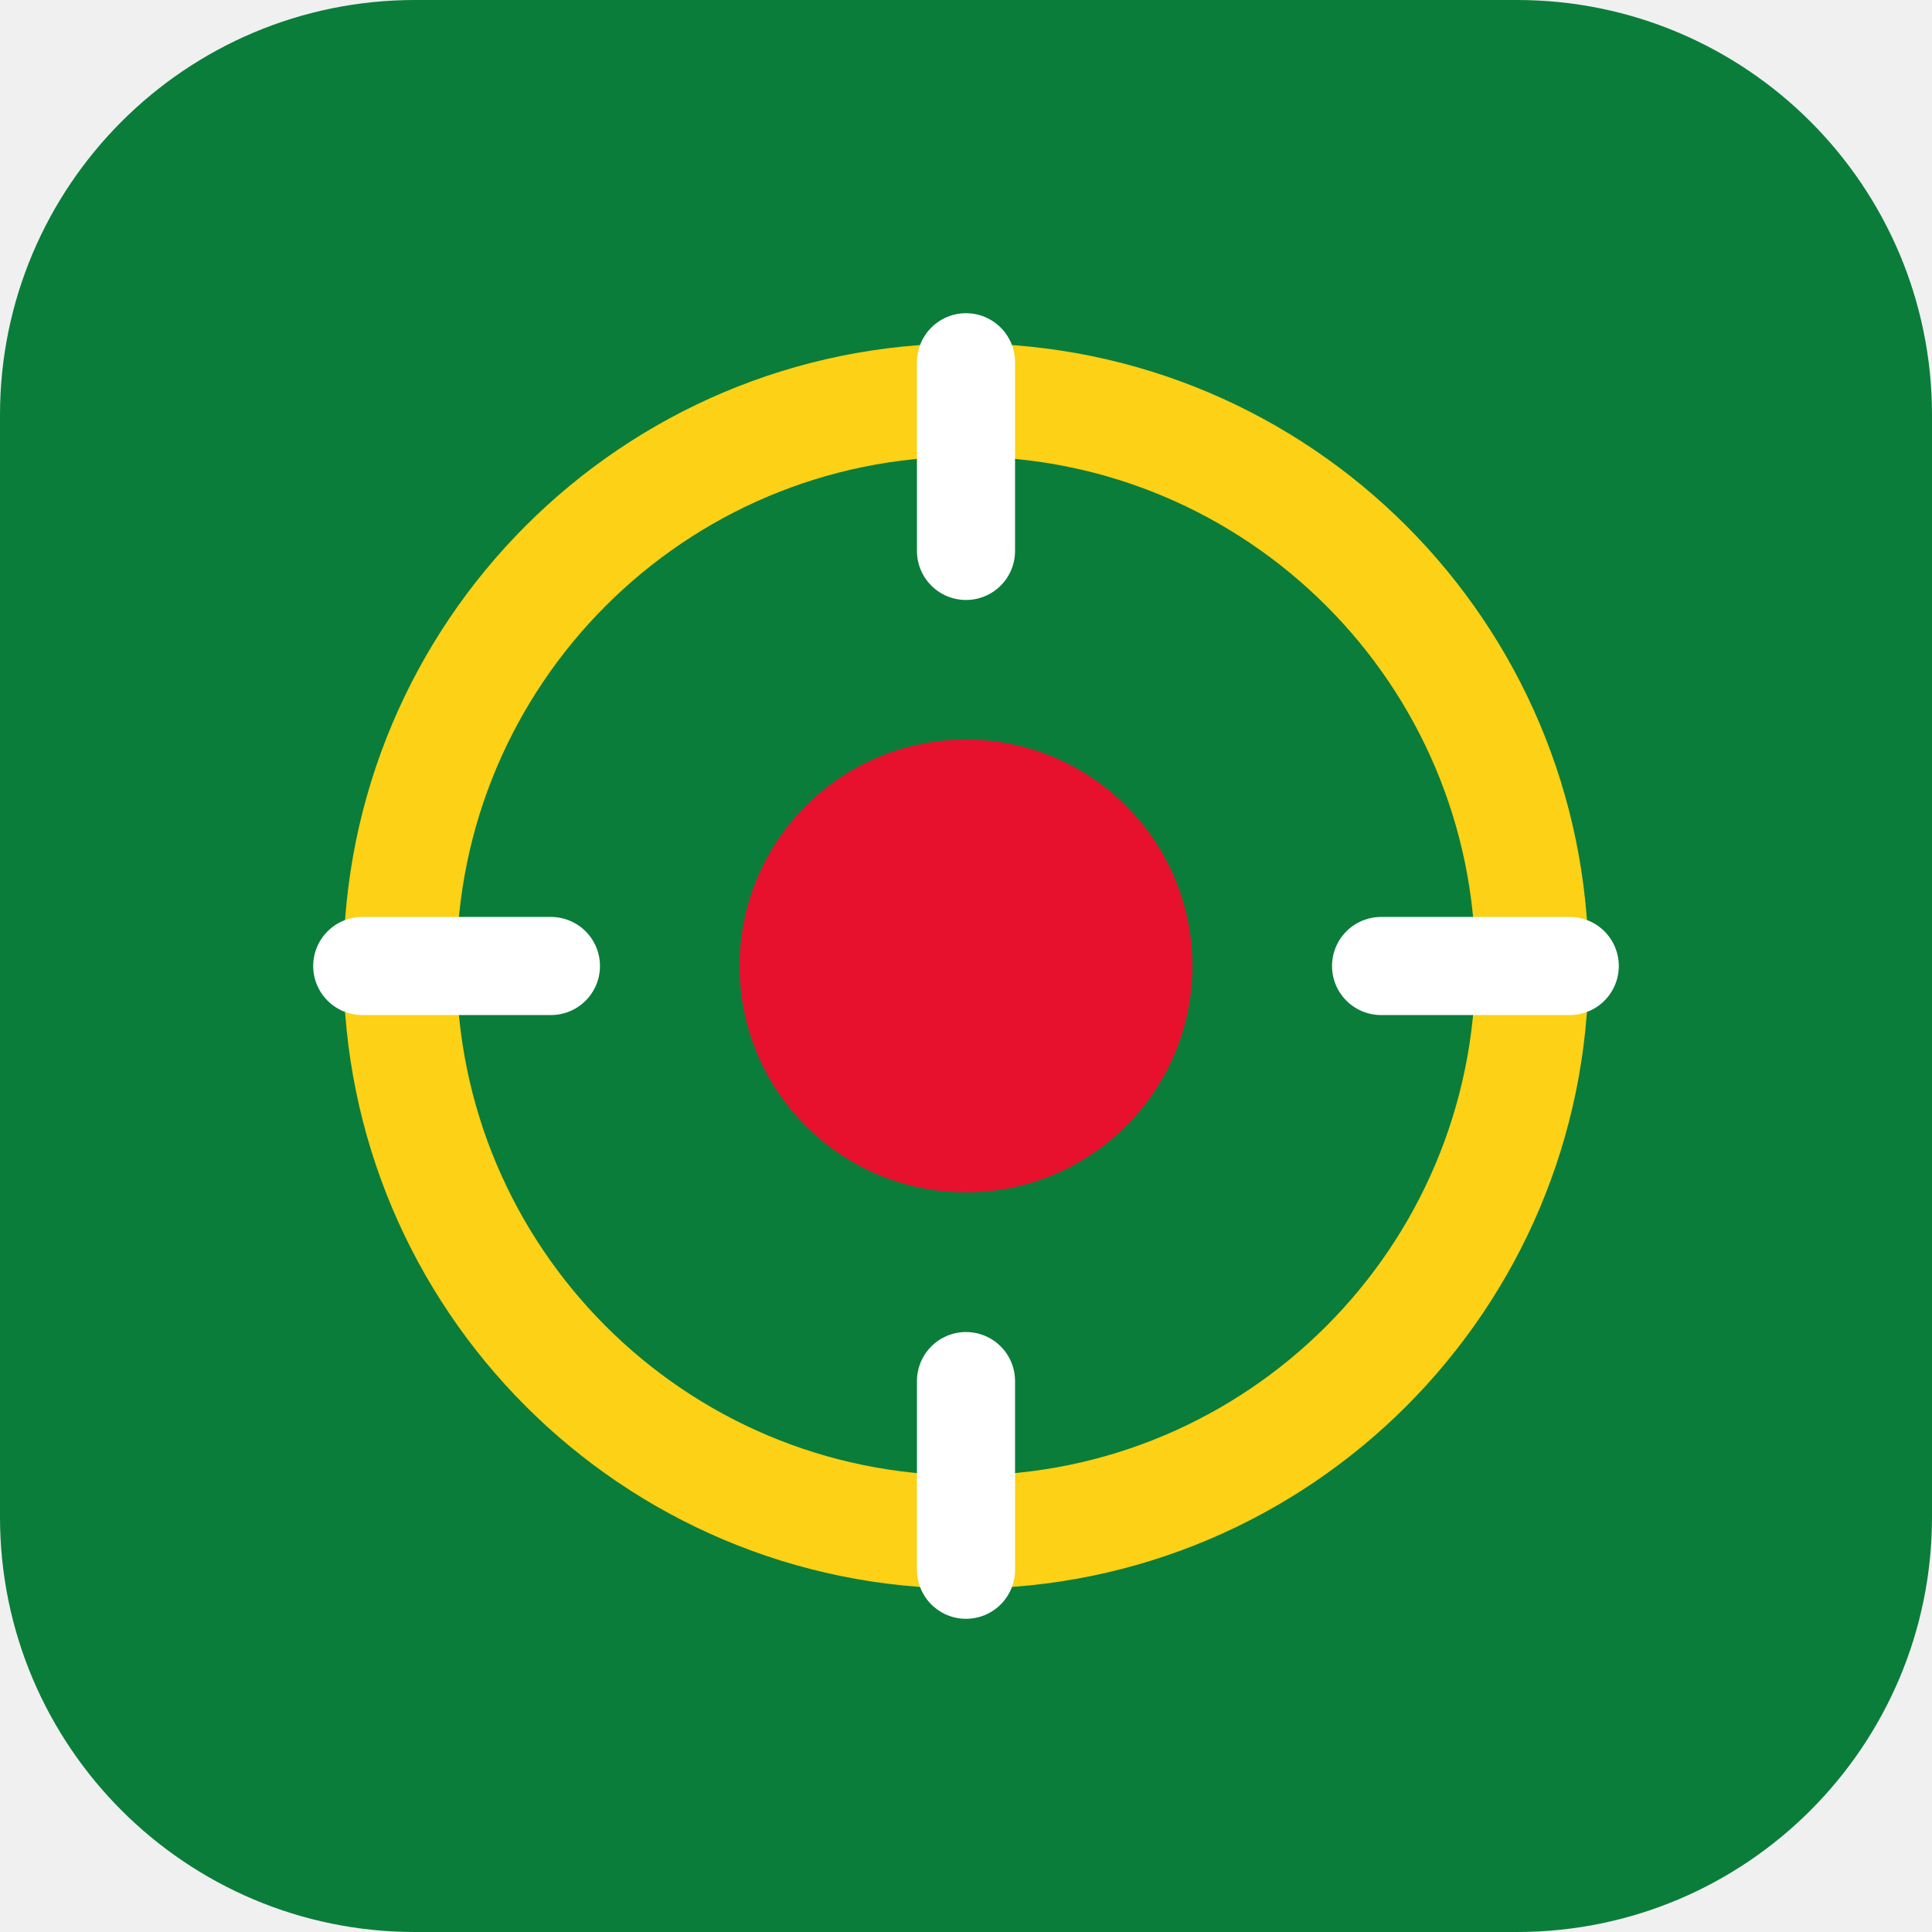
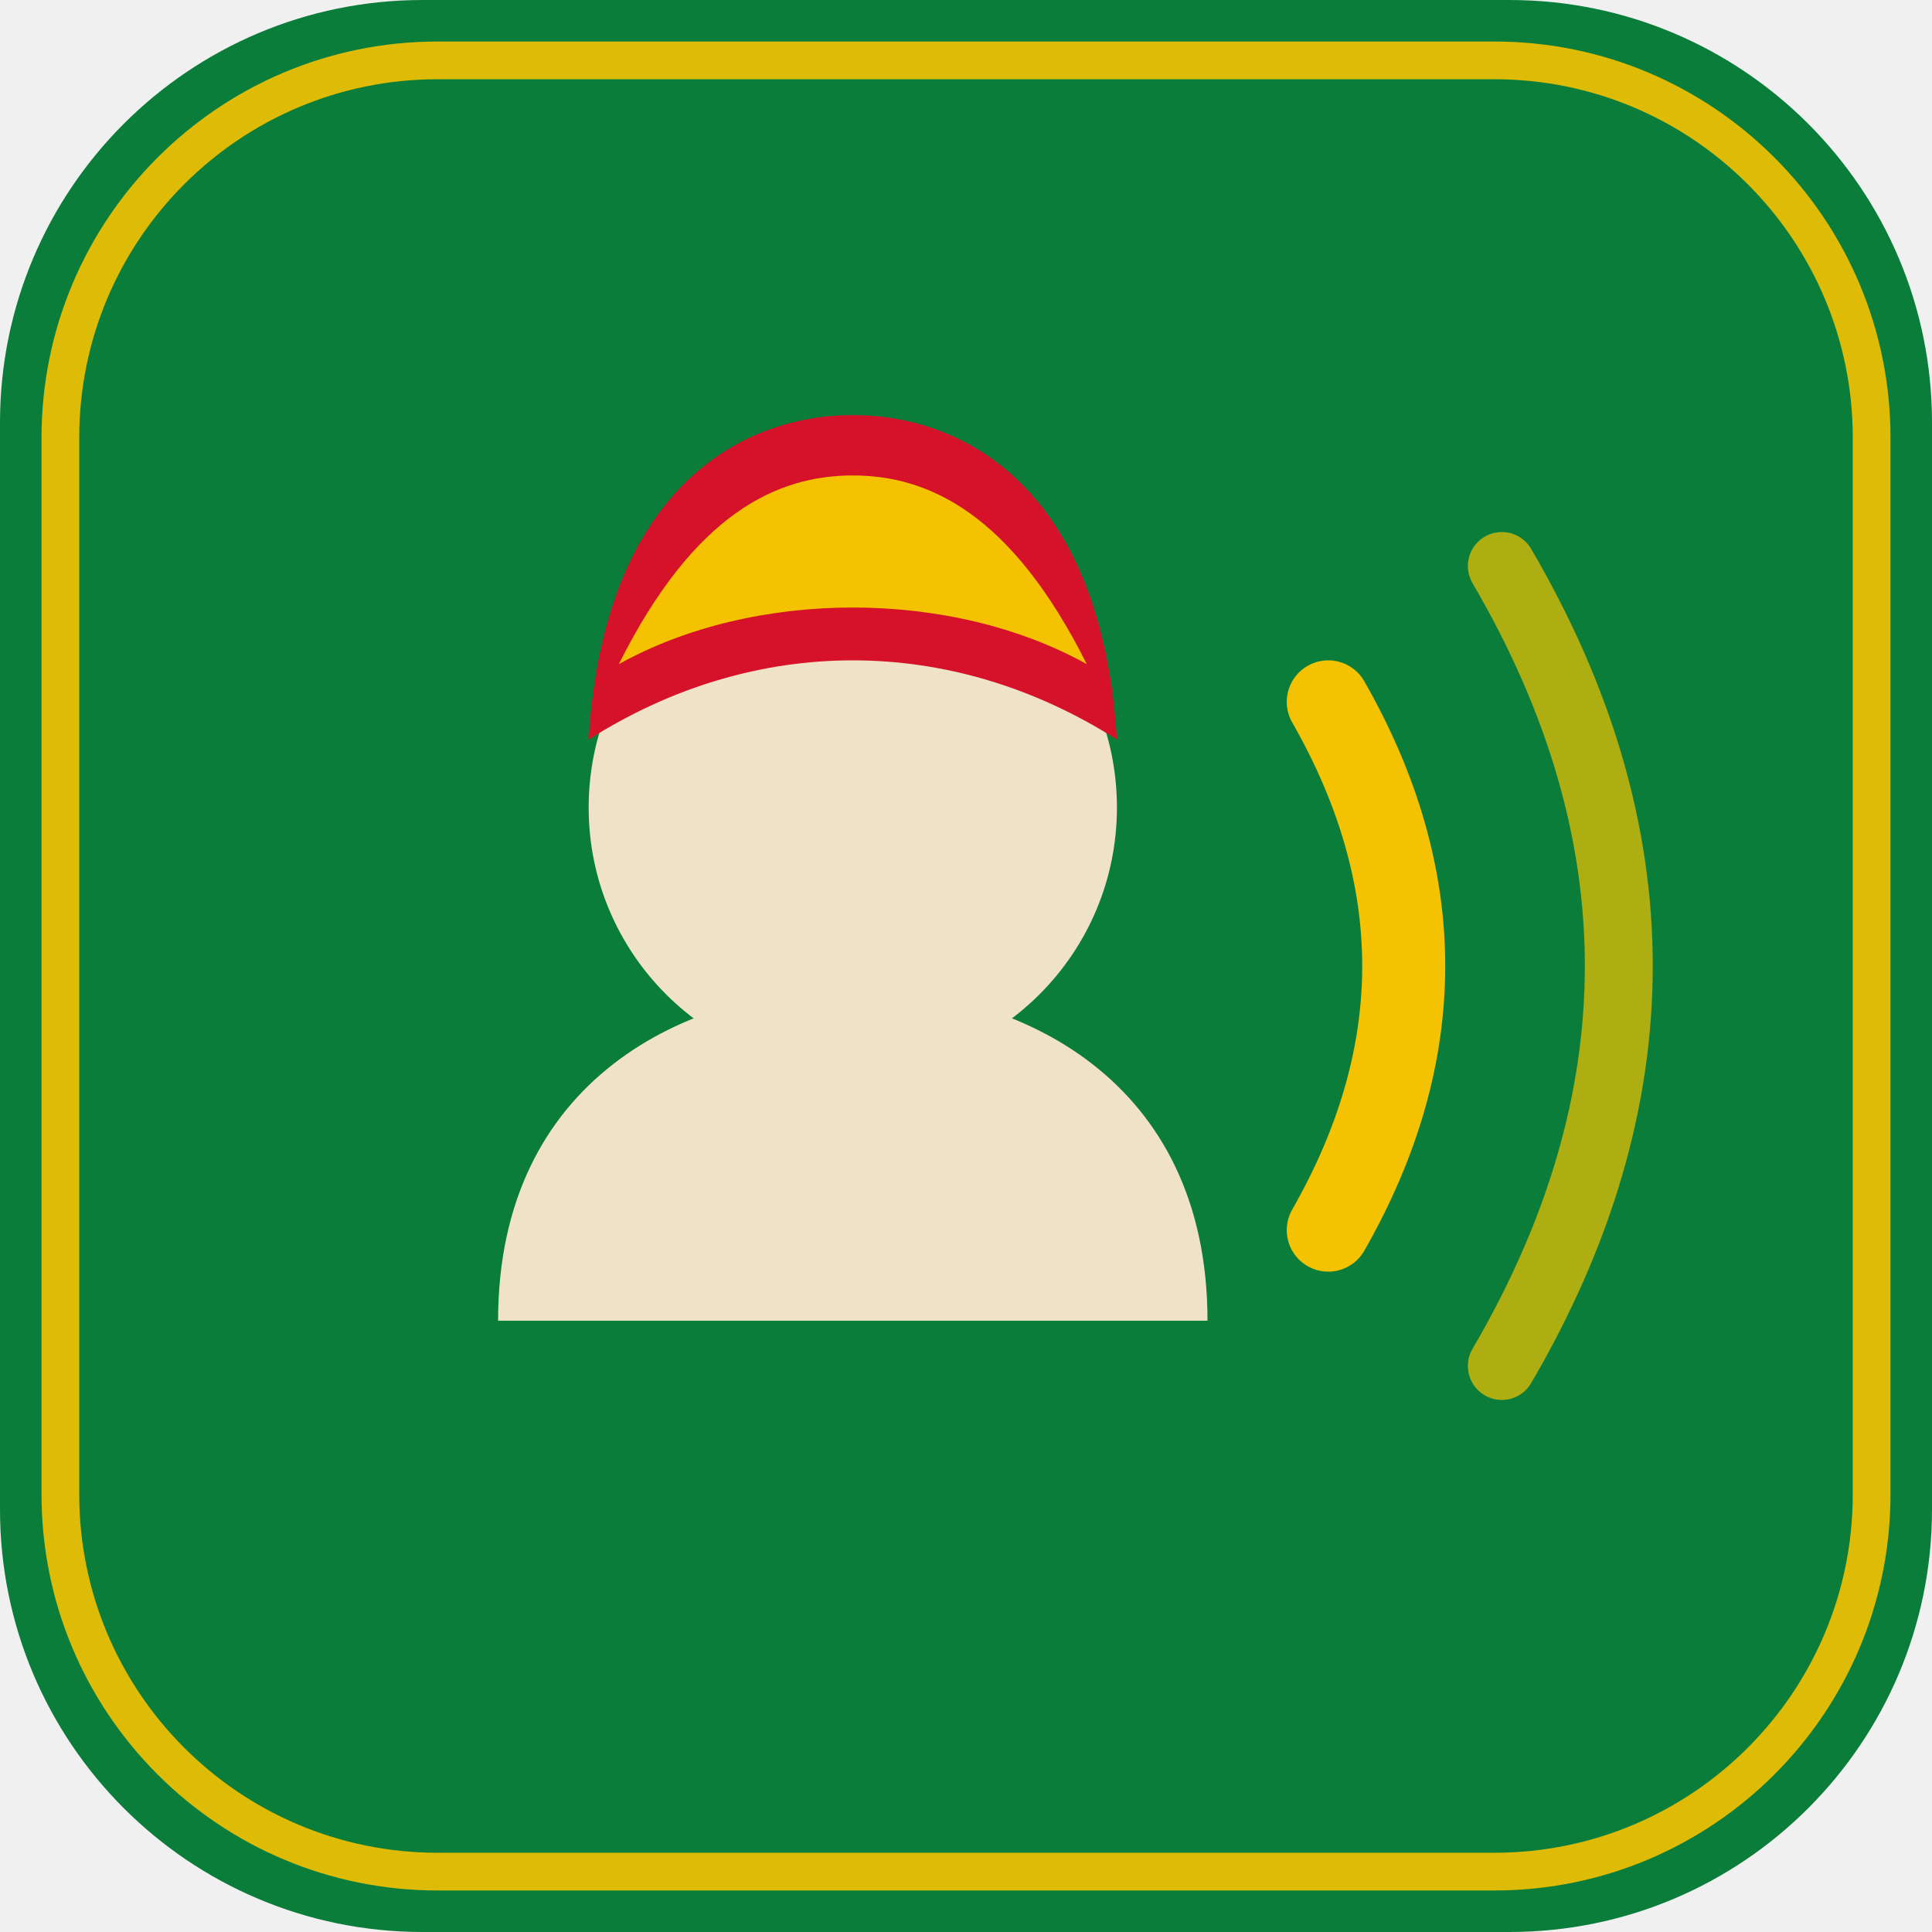
- <svg xmlns="http://www.w3.org/2000/svg" viewBox="0 0 512 512" width="512" height="512">
-   <rect width="512" height="512" rx="110" fill="#0a7d3a" />
-   <circle cx="256" cy="256" r="150" fill="none" stroke="#fcd116" stroke-width="30" />
-   <circle cx="256" cy="256" r="60" fill="#e8112d" />
-   <g stroke="#ffffff" stroke-width="26" stroke-linecap="round">
-     <line x1="256" y1="96" x2="256" y2="146" />
-     <line x1="256" y1="366" x2="256" y2="416" />
-     <line x1="96" y1="256" x2="146" y2="256" />
-     <line x1="366" y1="256" x2="416" y2="256" />
+ <svg xmlns="http://www.w3.org/2000/svg" viewBox="0 0 512 512" width="512" height="512" role="img" aria-label="GBÈ">
+   <rect width="512" height="512" rx="112" fill="#0a7d3a" />
+   <rect x="16" y="16" width="480" height="480" rx="100" fill="none" stroke="#f4c200" stroke-width="10" opacity="0.9" />
+   <circle cx="226" cy="214" r="70" fill="#f0e2c6" />
+   <path d="M132 350 C132 286 182 262 226 262 C270 262 320 286 320 350 Z" fill="#f0e2c6" />
+   <path d="M156 196 C160 130 196 110 226 110 C256 110 292 130 296 196 C252 168 200 168 156 196 Z" fill="#d5122a" />
+   <path d="M164 176 C184 136 206 126 226 126 C246 126 268 136 288 176 C252 156 200 156 164 176 Z" fill="#f4c200" />
+   <g fill="none" stroke="#f4c200" stroke-linecap="round">
+     <path d="M352 186 q40 70 0 140" stroke-width="22" />
+     <path d="M398 150 q62 106 0 212" stroke-width="18" opacity="0.7" />
  </g>
</svg>
